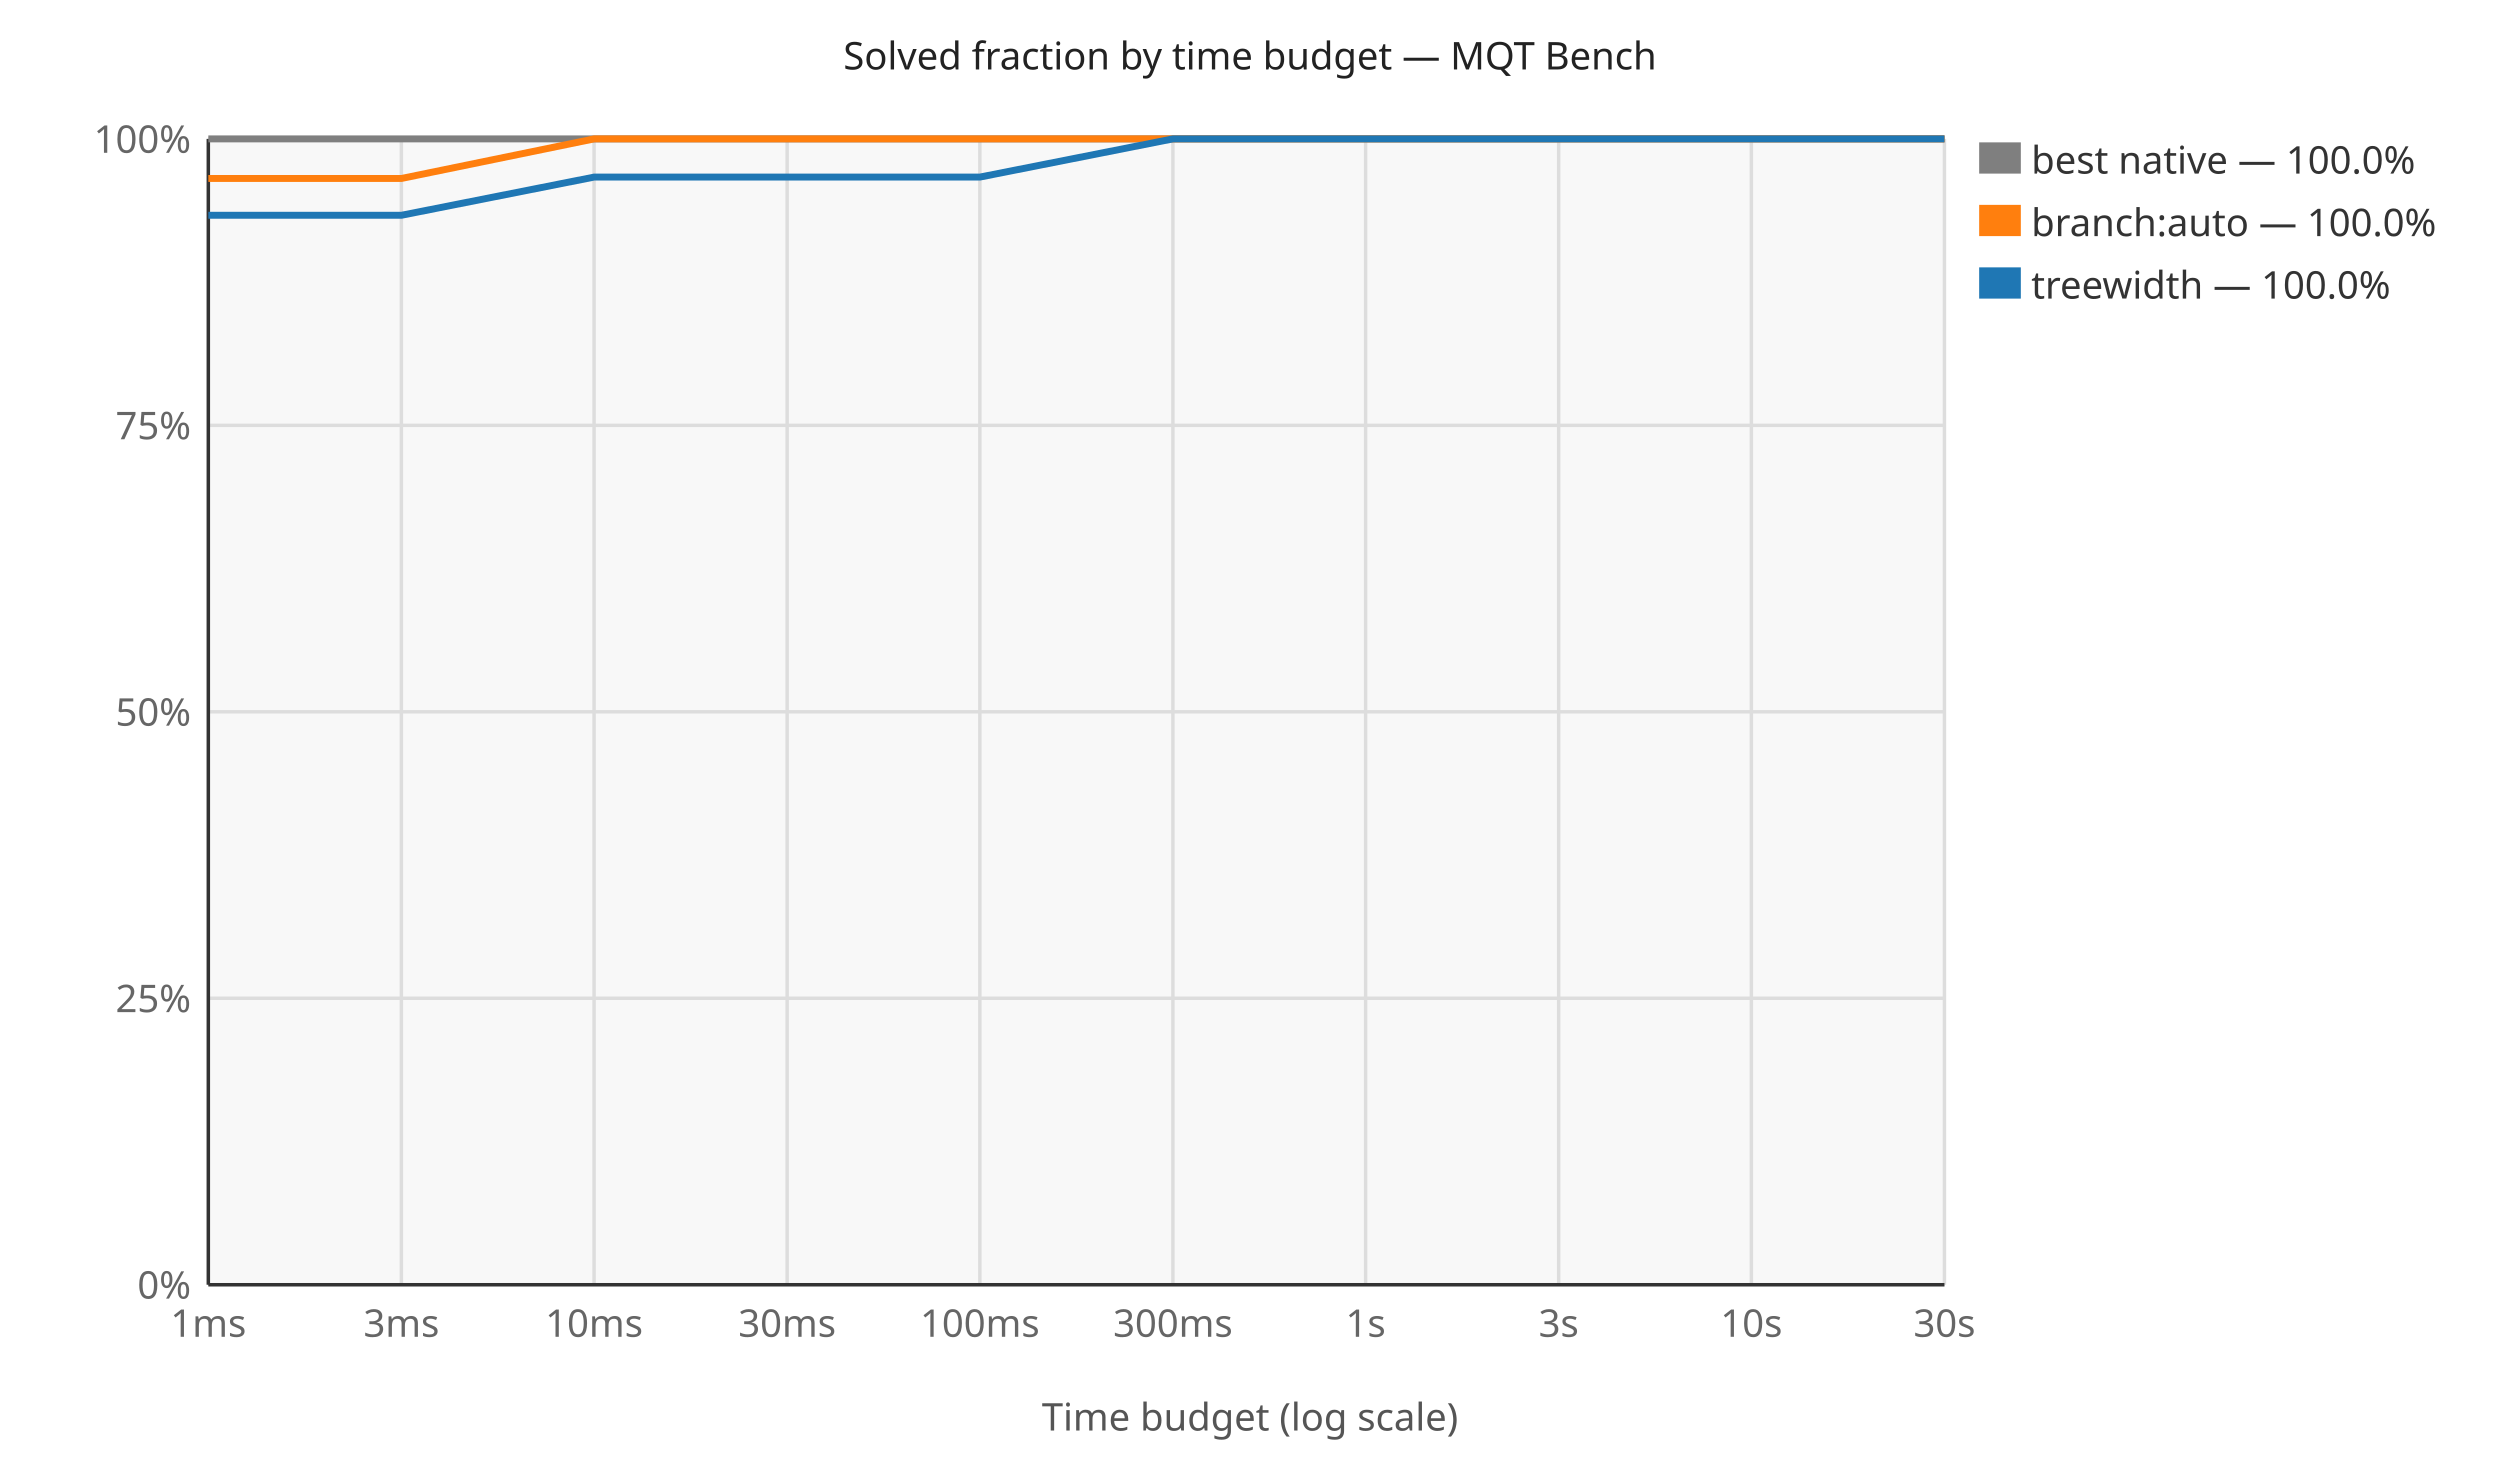
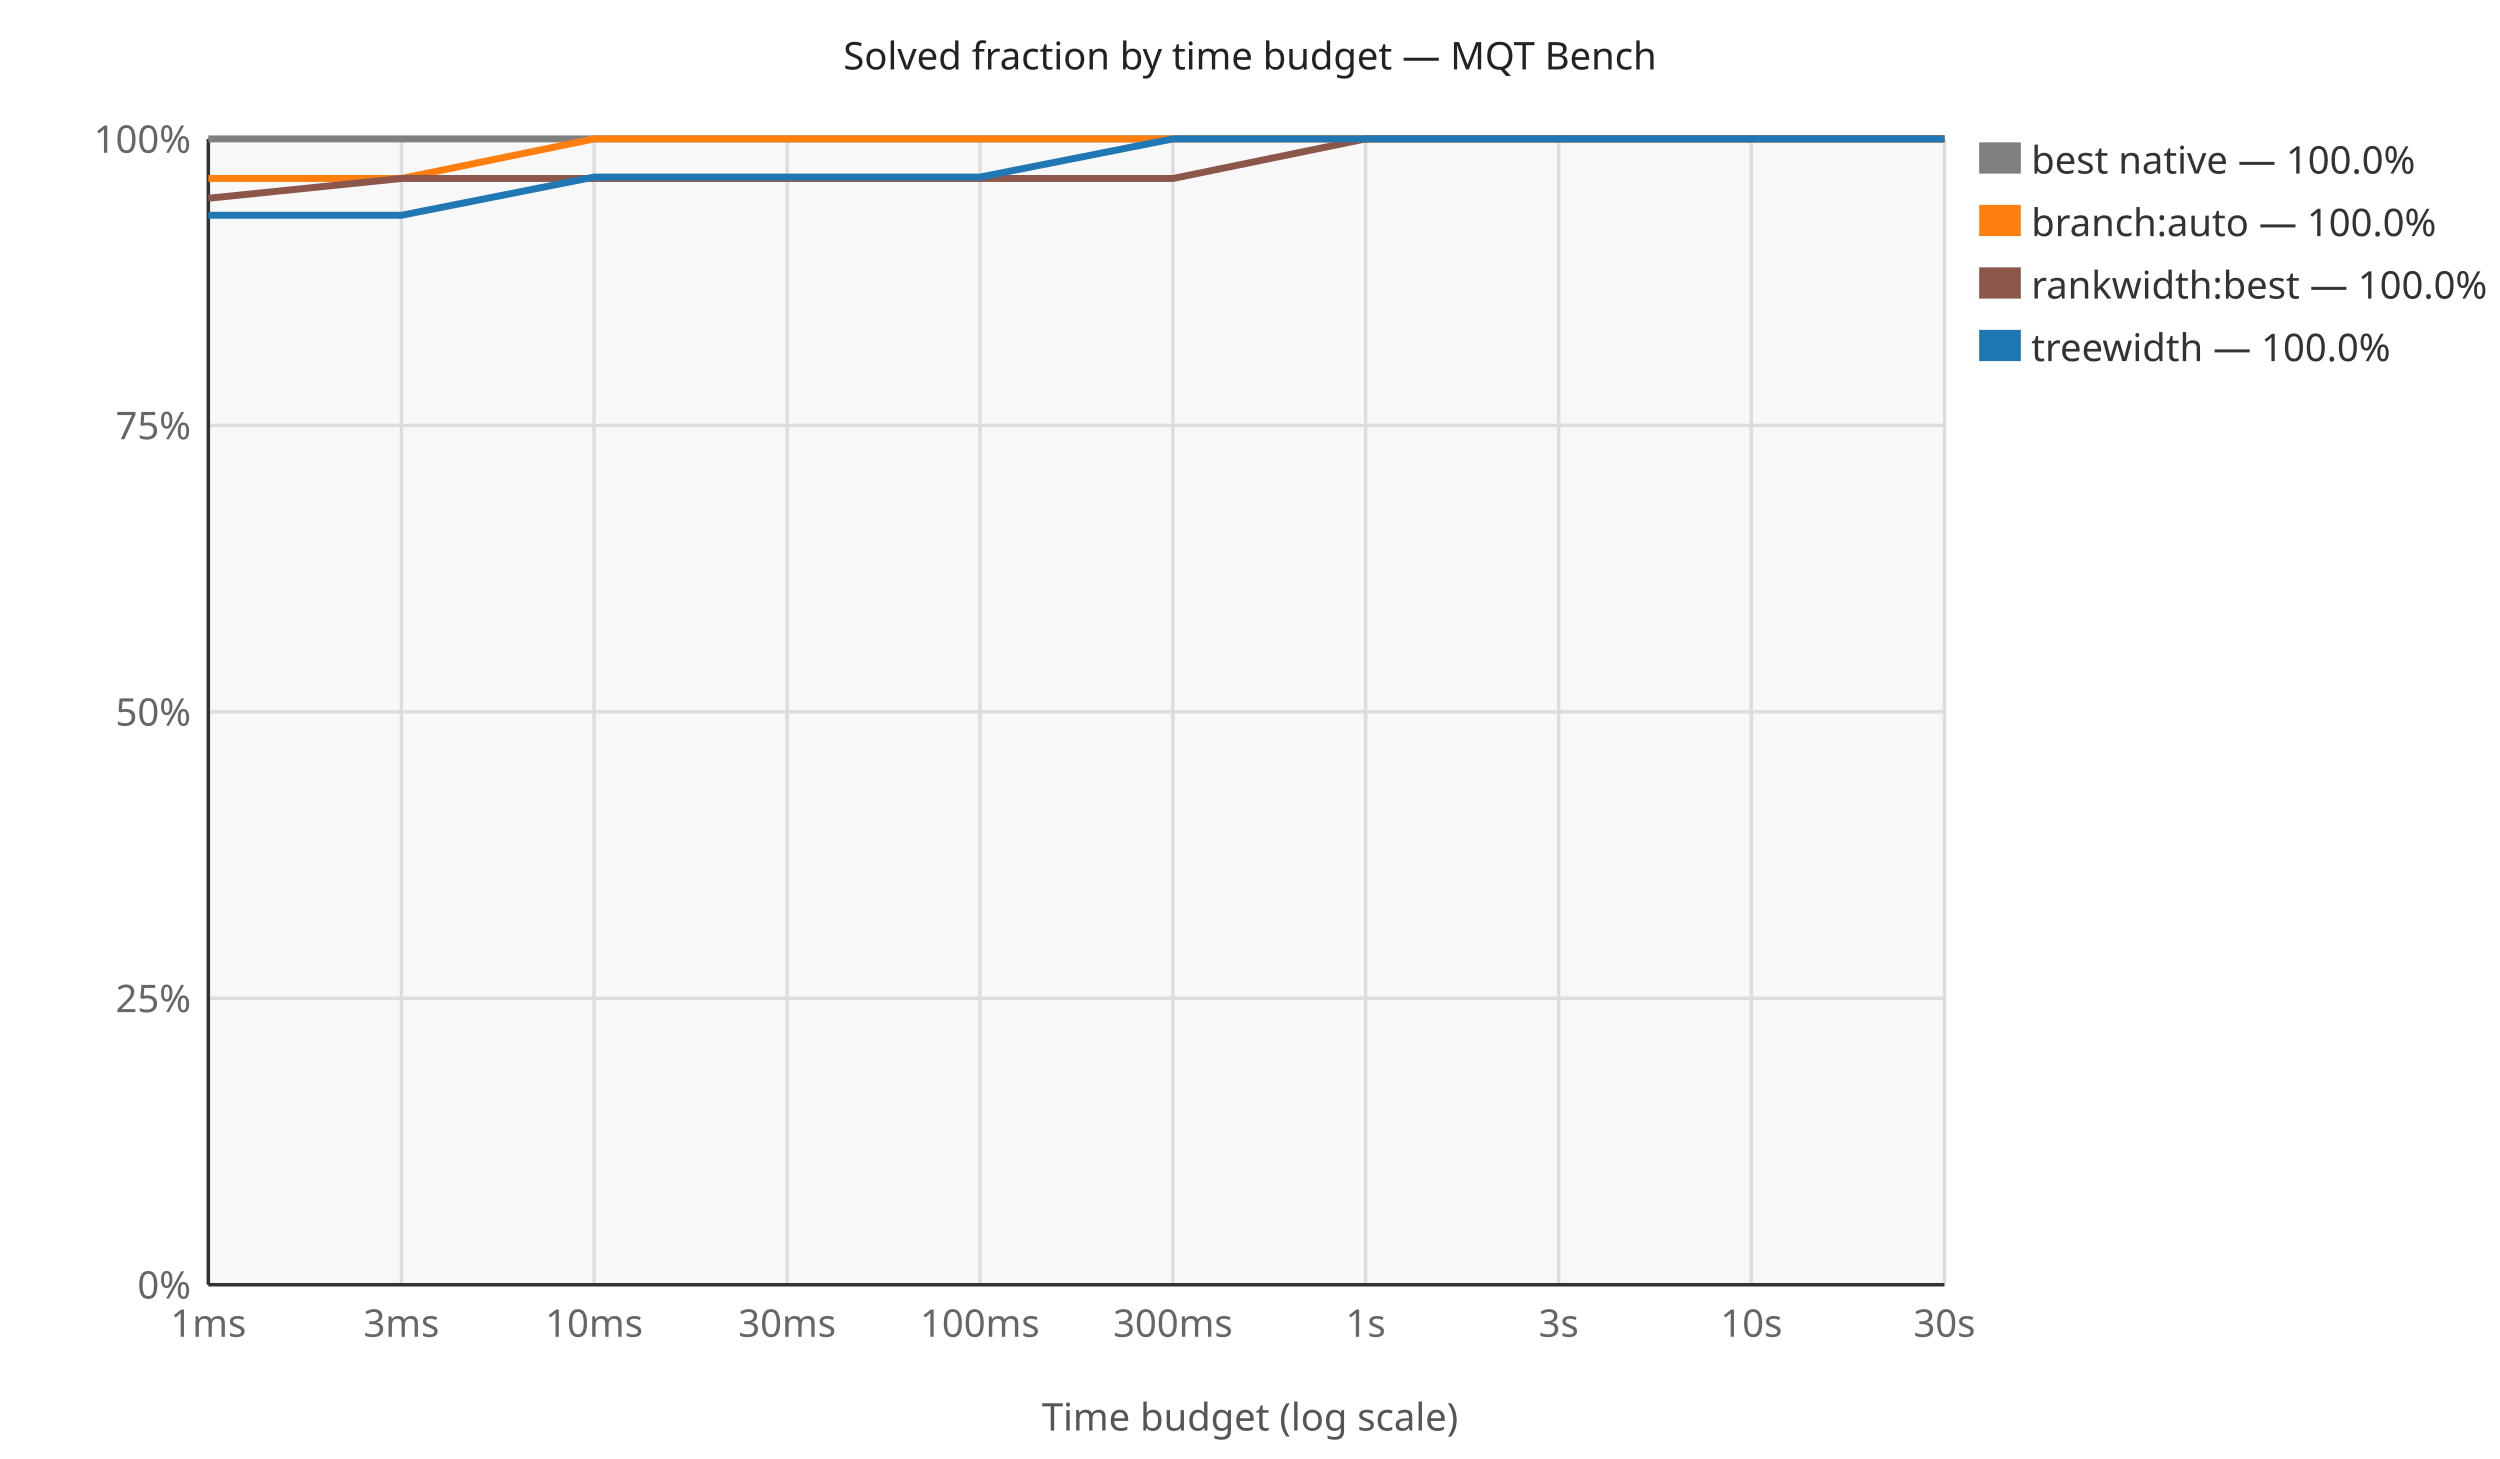
<svg xmlns="http://www.w3.org/2000/svg" width="720" height="420" viewBox="0 0 720 420">
  <style>text{font-family:sans-serif;font-size:11px;}</style>
  <rect x="60.0" y="40.0" width="500.0" height="330.0" fill="#f8f8f8" opacity="1.00" />
  <line x1="60.0" y1="370.0" x2="560.0" y2="370.0" stroke="#ddd" stroke-width="1.0" />
  <text x="55.0" y="374.0" text-anchor="end" fill="#666" font-size="10">0%</text>
  <line x1="60.0" y1="287.5" x2="560.0" y2="287.5" stroke="#ddd" stroke-width="1.0" />
  <text x="55.0" y="291.5" text-anchor="end" fill="#666" font-size="10">25%</text>
  <line x1="60.0" y1="205.0" x2="560.0" y2="205.0" stroke="#ddd" stroke-width="1.0" />
  <text x="55.0" y="209.0" text-anchor="end" fill="#666" font-size="10">50%</text>
  <line x1="60.0" y1="122.5" x2="560.0" y2="122.5" stroke="#ddd" stroke-width="1.0" />
  <text x="55.0" y="126.5" text-anchor="end" fill="#666" font-size="10">75%</text>
  <line x1="60.0" y1="40.0" x2="560.0" y2="40.0" stroke="#ddd" stroke-width="1.0" />
  <text x="55.0" y="44.0" text-anchor="end" fill="#666" font-size="10">100%</text>
  <line x1="60.0" y1="40.0" x2="60.0" y2="370.0" stroke="#ddd" stroke-width="1.0" />
  <text x="60.0" y="385.0" text-anchor="middle" fill="#666" font-size="10">1ms</text>
  <line x1="115.6" y1="40.0" x2="115.6" y2="370.0" stroke="#ddd" stroke-width="1.0" />
  <text x="115.6" y="385.0" text-anchor="middle" fill="#666" font-size="10">3ms</text>
  <line x1="171.1" y1="40.0" x2="171.1" y2="370.0" stroke="#ddd" stroke-width="1.0" />
  <text x="171.1" y="385.0" text-anchor="middle" fill="#666" font-size="10">10ms</text>
  <line x1="226.7" y1="40.0" x2="226.7" y2="370.0" stroke="#ddd" stroke-width="1.0" />
  <text x="226.7" y="385.0" text-anchor="middle" fill="#666" font-size="10">30ms</text>
  <line x1="282.2" y1="40.0" x2="282.2" y2="370.0" stroke="#ddd" stroke-width="1.0" />
  <text x="282.2" y="385.0" text-anchor="middle" fill="#666" font-size="10">100ms</text>
  <line x1="337.8" y1="40.0" x2="337.8" y2="370.0" stroke="#ddd" stroke-width="1.0" />
  <text x="337.8" y="385.0" text-anchor="middle" fill="#666" font-size="10">300ms</text>
  <line x1="393.3" y1="40.0" x2="393.3" y2="370.0" stroke="#ddd" stroke-width="1.0" />
  <text x="393.3" y="385.0" text-anchor="middle" fill="#666" font-size="10">1s</text>
  <line x1="448.9" y1="40.0" x2="448.9" y2="370.0" stroke="#ddd" stroke-width="1.0" />
  <text x="448.9" y="385.0" text-anchor="middle" fill="#666" font-size="10">3s</text>
  <line x1="504.4" y1="40.0" x2="504.4" y2="370.0" stroke="#ddd" stroke-width="1.0" />
  <text x="504.4" y="385.0" text-anchor="middle" fill="#666" font-size="10">10s</text>
  <line x1="560.0" y1="40.0" x2="560.0" y2="370.0" stroke="#ddd" stroke-width="1.0" />
  <text x="560.0" y="385.0" text-anchor="middle" fill="#666" font-size="10">30s</text>
  <line x1="60.0" y1="40.0" x2="60.0" y2="370.0" stroke="#333" stroke-width="1.0" />
  <line x1="60.0" y1="370.0" x2="560.0" y2="370.0" stroke="#333" stroke-width="1.0" />
  <polyline points="60.0,40.0 115.6,40.0 171.1,40.0 226.7,40.0 282.2,40.0 337.8,40.0 393.3,40.0 448.9,40.0 504.4,40.0 560.0,40.0" stroke="#7f7f7f" stroke-width="2.0" fill="none" />
  <rect x="570.0" y="41.0" width="12.0" height="9.0" fill="#7f7f7f" opacity="1.00" />
  <text x="585.0" y="50.0" text-anchor="start" fill="#333" font-size="10">best native — 100.0%</text>
  <polyline points="60.0,51.4 115.6,51.4 171.1,40.0 226.7,40.0 282.2,40.0 337.8,40.0 393.3,40.0 448.9,40.0 504.4,40.0 560.0,40.0" stroke="#ff7f0e" stroke-width="2.0" fill="none" />
  <rect x="570.0" y="59.0" width="12.0" height="9.0" fill="#ff7f0e" opacity="1.00" />
  <text x="585.0" y="68.0" text-anchor="start" fill="#333" font-size="10">branch:auto — 100.0%</text>
+   <polyline points="60.0,57.1 115.6,51.4 171.1,51.4 226.7,51.4 282.2,51.4 337.8,51.4 393.3,40.0 448.9,40.0 504.4,40.0 560.0,40.0" stroke="#8c564b" stroke-width="2.0" fill="none" />
+   <rect x="570.0" y="77.0" width="12.0" height="9.0" fill="#8c564b" opacity="1.00" />
+   <text x="585.0" y="86.0" text-anchor="start" fill="#333" font-size="10">rankwidth:best — 100.0%</text>
  <polyline points="60.0,62.0 115.6,62.0 171.1,51.0 226.7,51.0 282.2,51.0 337.8,40.0 393.3,40.0 448.9,40.0 504.4,40.0 560.0,40.0" stroke="#1f77b4" stroke-width="2.0" fill="none" />
-   <rect x="570.0" y="77.0" width="12.0" height="9.0" fill="#1f77b4" opacity="1.00" />
-   <text x="585.0" y="86.0" text-anchor="start" fill="#333" font-size="10">treewidth — 100.0%</text>
+   <rect x="570.0" y="95.0" width="12.0" height="9.0" fill="#1f77b4" opacity="1.00" />
+   <text x="585.0" y="104.0" text-anchor="start" fill="#333" font-size="10">treewidth — 100.0%</text>
  <text x="360.0" y="20.0" text-anchor="middle" fill="#222" font-size="13">Solved fraction by time budget — MQT Bench</text>
  <text x="360.0" y="412.0" text-anchor="middle" fill="#555" font-size="10">Time budget (log scale)</text>
</svg>
